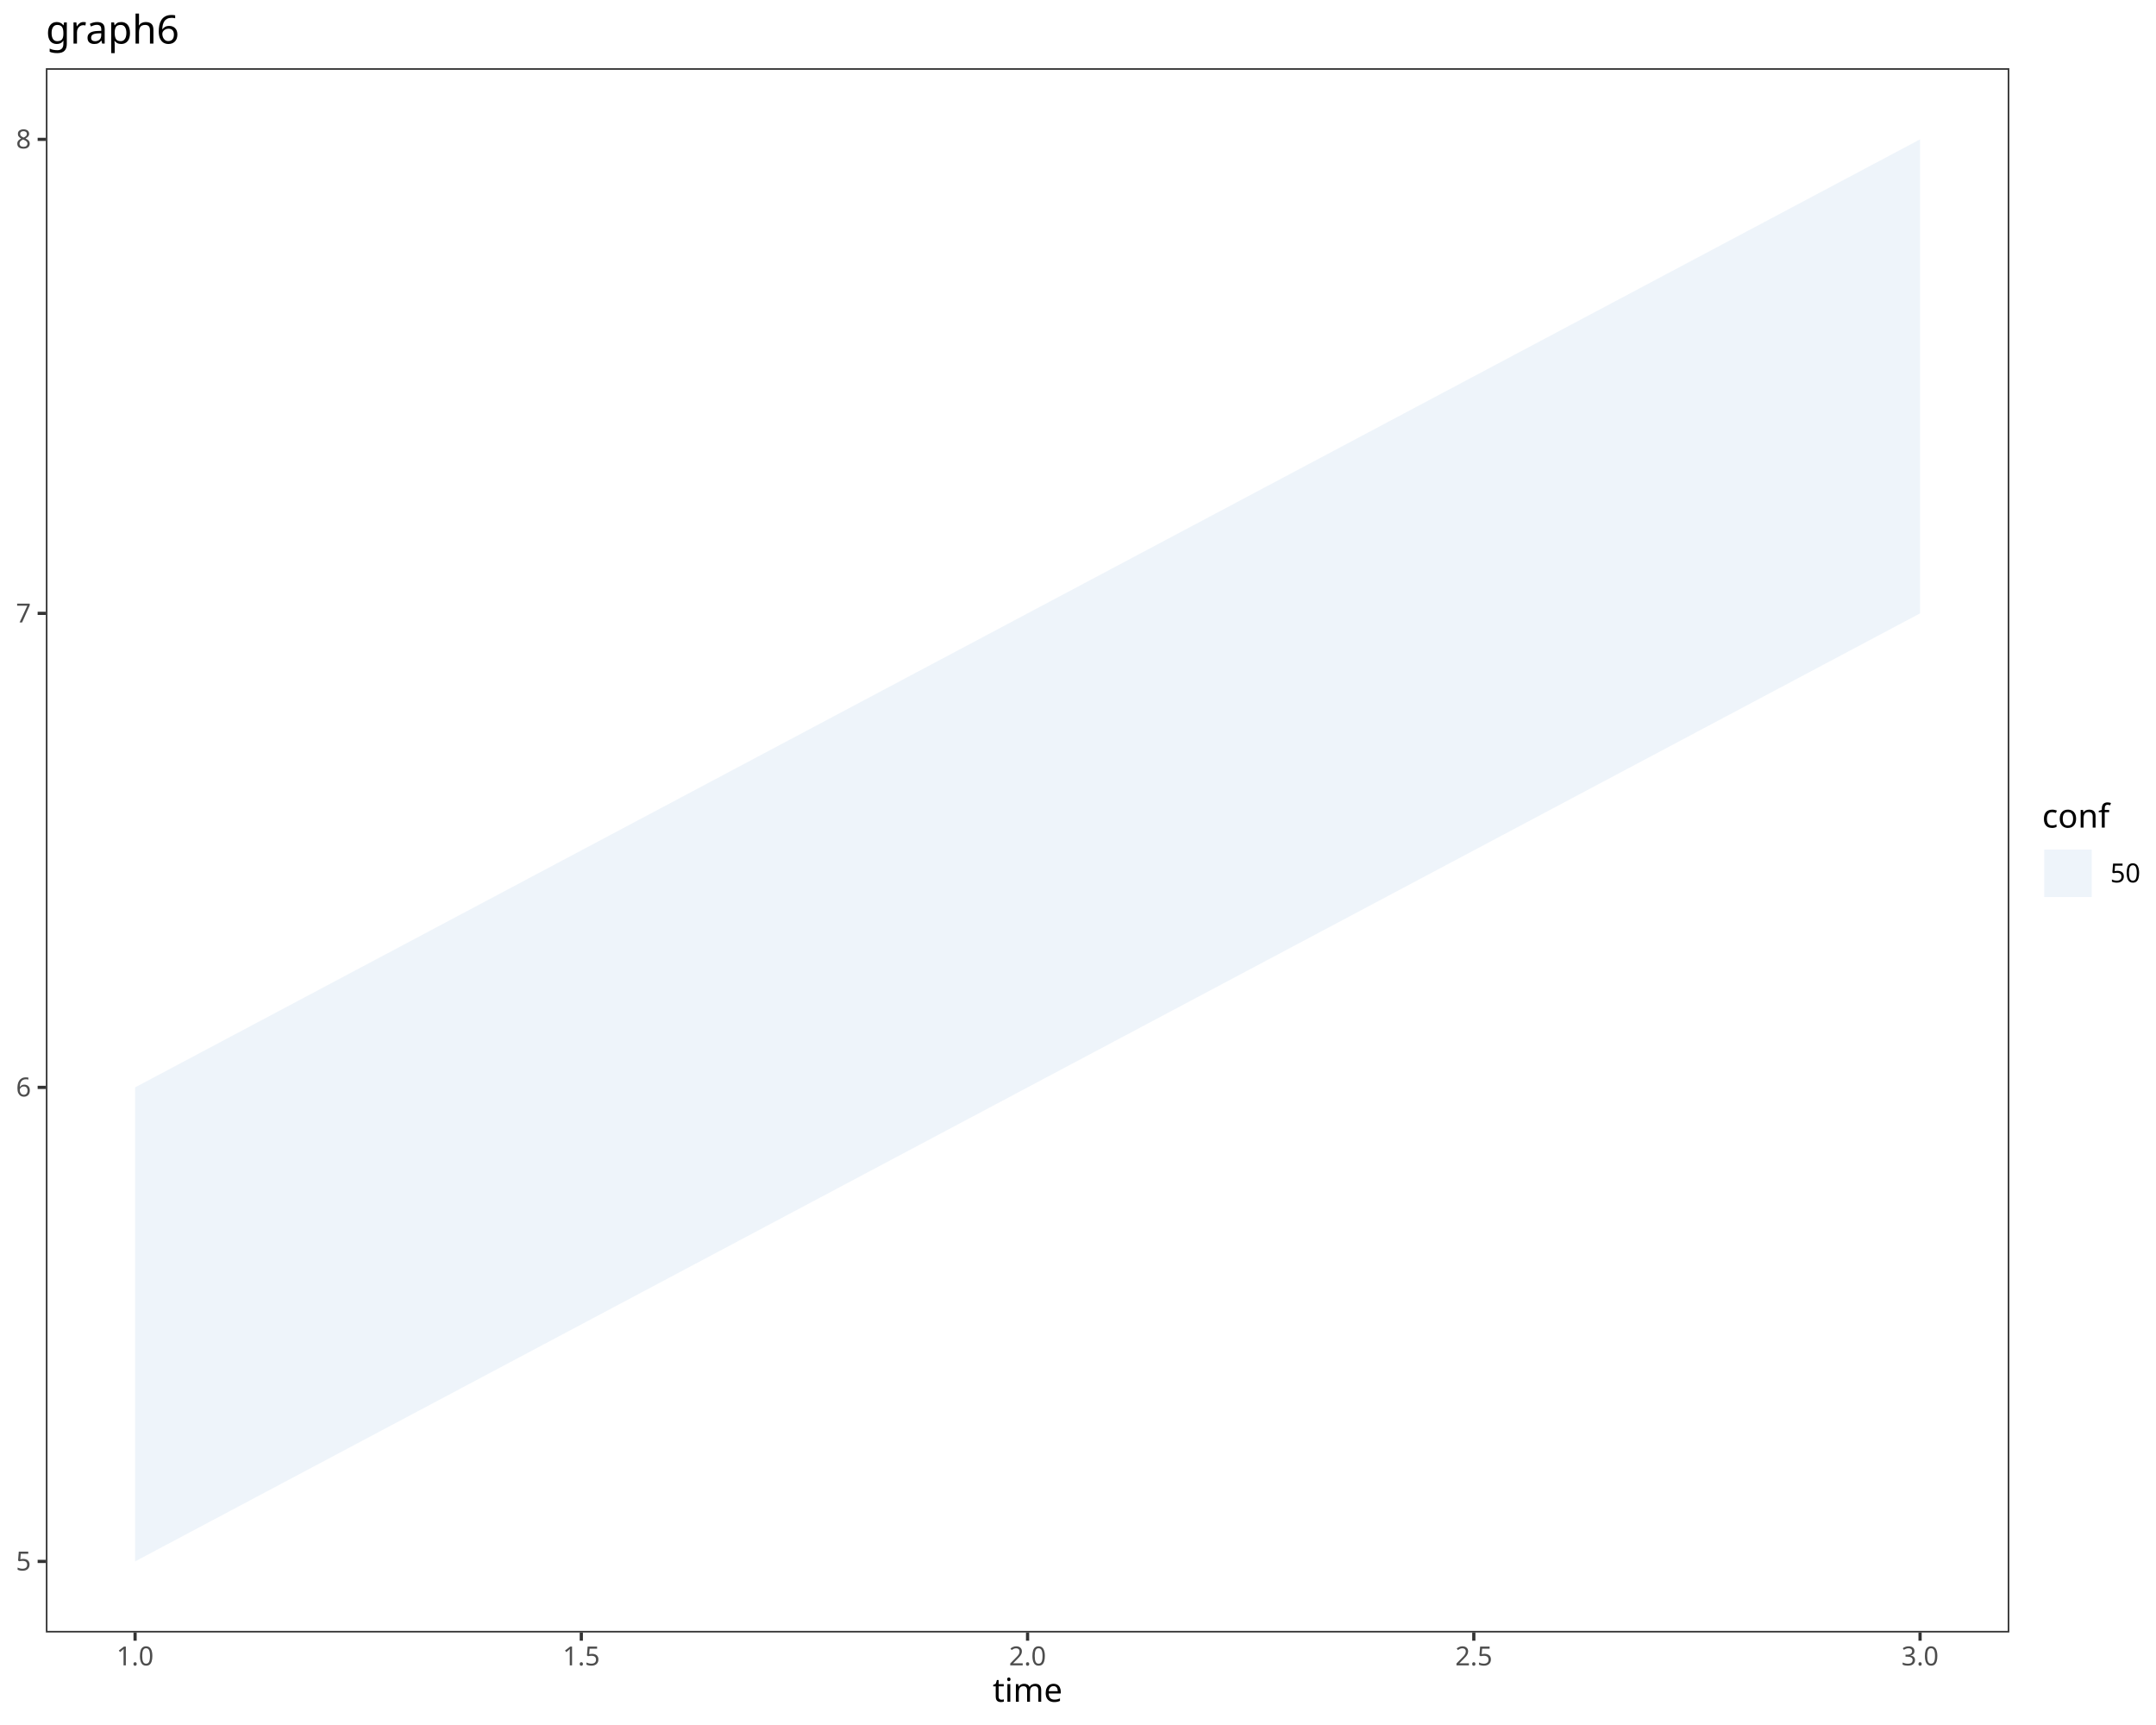
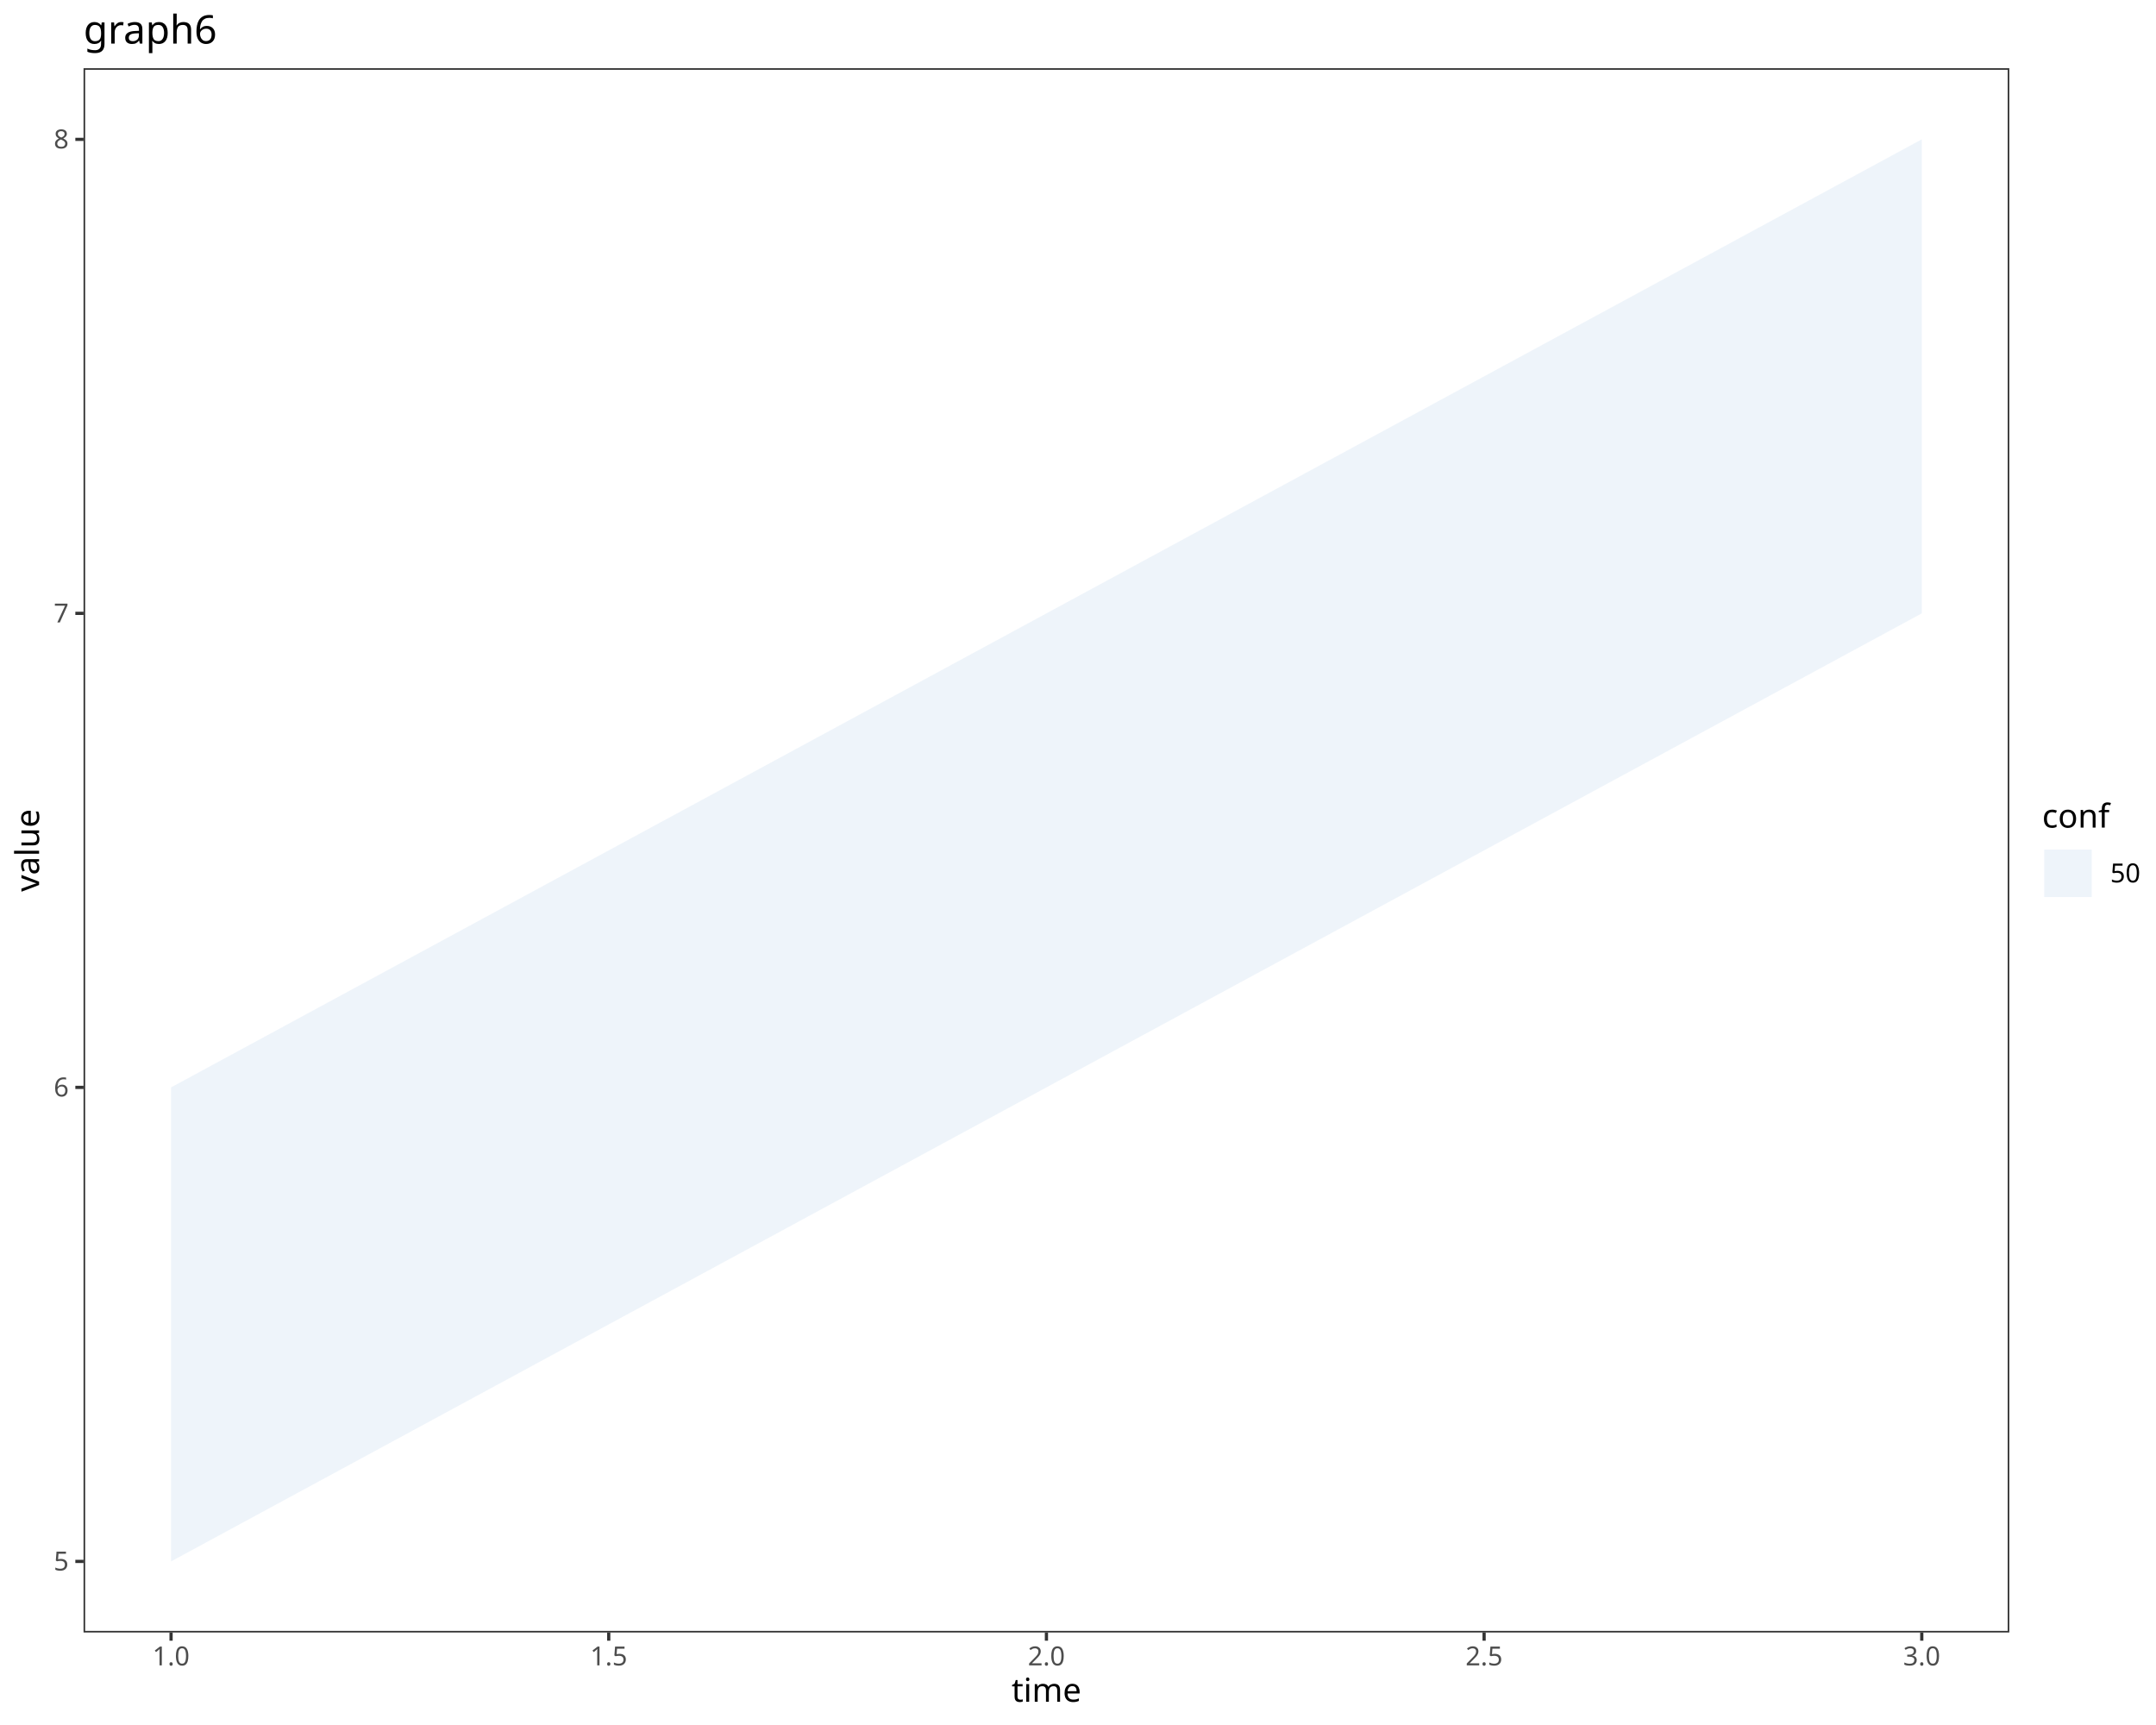
<svg xmlns="http://www.w3.org/2000/svg" class="svglite" data-engine-version="2.0" width="720.00pt" height="576.00pt" viewBox="0 0 720.00 576.00">
  <defs>
    <style type="text/css">
    .svglite line, .svglite polyline, .svglite polygon, .svglite path, .svglite rect, .svglite circle {
      fill: none;
      stroke: #000000;
      stroke-linecap: round;
      stroke-linejoin: round;
      stroke-miterlimit: 10.00;
    }
  </style>
  </defs>
  <rect width="100%" height="100%" style="stroke: none; fill: #FFFFFF;" />
  <defs>
    <clipPath id="cpMC4wMHw3MjAuMDB8MC4wMHw1NzYuMDA=">
      <rect x="0.00" y="0.00" width="720.00" height="576.00" />
    </clipPath>
  </defs>
  <g clip-path="url(#cpMC4wMHw3MjAuMDB8MC4wMHw1NzYuMDA=)">
-     <rect x="0.00" y="0.00" width="720.00" height="576.00" style="stroke-width: 1.07; stroke: #FFFFFF; fill: #FFFFFF;" />
+     <rect x="-0" y="0.00" width="720.00" height="576.00" style="stroke-width: 1.07; stroke: #FFFFFF; fill: #FFFFFF;" />
  </g>
  <defs>
-     <clipPath id="cpMTUuMzF8NjcxLjAxfDIyLjc4fDU0NS4xMQ==">
-       <rect x="15.31" y="22.78" width="655.71" height="522.33" />
+     <clipPath id="cpMjcuOTB8NjcxLjAxfDIyLjc4fDU0NS4xMQ==">
+       <rect x="27.90" y="22.78" width="643.11" height="522.33" />
    </clipPath>
  </defs>
-   <g clip-path="url(#cpMTUuMzF8NjcxLjAxfDIyLjc4fDU0NS4xMQ==)">
-     <rect x="15.31" y="22.78" width="655.71" height="522.33" style="stroke-width: 1.07; stroke: none; fill: #FFFFFF;" />
-     <polygon points="45.11,363.09 343.16,204.81 641.21,46.53 641.21,204.81 343.16,363.09 45.11,521.37 " style="stroke-width: 0.00; stroke: none; stroke-linecap: butt; fill: #DEEBF7; fill-opacity: 0.50;" />
-     <polyline points="45.11,363.09 343.16,204.81 641.21,46.53 " style="stroke-width: 1.07; stroke: none; stroke-linecap: butt;" />
-     <polyline points="641.21,204.81 343.16,363.09 45.11,521.37 " style="stroke-width: 1.07; stroke: none; stroke-linecap: butt;" />
-     <rect x="15.31" y="22.78" width="655.71" height="522.33" style="stroke-width: 1.07; stroke: #333333;" />
+   <g clip-path="url(#cpMjcuOTB8NjcxLjAxfDIyLjc4fDU0NS4xMQ==)">
+     <rect x="27.90" y="22.78" width="643.11" height="522.33" style="stroke-width: 1.07; stroke: none; fill: #FFFFFF;" />
+     <polygon points="57.13,363.09 349.46,204.81 641.78,46.53 641.78,204.81 349.46,363.09 57.13,521.37 " style="stroke-width: 0.00; stroke: none; stroke-linecap: butt; fill: #DEEBF7; fill-opacity: 0.50;" />
+     <polyline points="57.13,363.09 349.46,204.81 641.78,46.53 " style="stroke-width: 1.07; stroke: none; stroke-linecap: butt;" />
+     <polyline points="641.78,204.81 349.46,363.09 57.13,521.37 " style="stroke-width: 1.07; stroke: none; stroke-linecap: butt;" />
+     <rect x="27.90" y="22.78" width="643.11" height="522.33" style="stroke-width: 1.07; stroke: #333333;" />
  </g>
  <g clip-path="url(#cpMC4wMHw3MjAuMDB8MC4wMHw1NzYuMDA=)">
-     <text x="10.37" y="524.40" text-anchor="end" style="font-size: 8.80px; fill: #4D4D4D; font-family: sans;" textLength="4.89px" lengthAdjust="spacingAndGlyphs">5</text>
-     <text x="10.37" y="366.12" text-anchor="end" style="font-size: 8.80px; fill: #4D4D4D; font-family: sans;" textLength="4.89px" lengthAdjust="spacingAndGlyphs">6</text>
-     <text x="10.37" y="207.84" text-anchor="end" style="font-size: 8.80px; fill: #4D4D4D; font-family: sans;" textLength="4.89px" lengthAdjust="spacingAndGlyphs">7</text>
-     <text x="10.37" y="49.55" text-anchor="end" style="font-size: 8.80px; fill: #4D4D4D; font-family: sans;" textLength="4.89px" lengthAdjust="spacingAndGlyphs">8</text>
-     <polyline points="12.57,521.37 15.31,521.37 " style="stroke-width: 1.07; stroke: #333333; stroke-linecap: butt;" />
-     <polyline points="12.57,363.09 15.31,363.09 " style="stroke-width: 1.07; stroke: #333333; stroke-linecap: butt;" />
-     <polyline points="12.57,204.81 15.31,204.81 " style="stroke-width: 1.07; stroke: #333333; stroke-linecap: butt;" />
-     <polyline points="12.57,46.53 15.31,46.53 " style="stroke-width: 1.07; stroke: #333333; stroke-linecap: butt;" />
-     <polyline points="45.11,547.85 45.11,545.11 " style="stroke-width: 1.07; stroke: #333333; stroke-linecap: butt;" />
-     <polyline points="194.13,547.85 194.13,545.11 " style="stroke-width: 1.07; stroke: #333333; stroke-linecap: butt;" />
-     <polyline points="343.16,547.85 343.16,545.11 " style="stroke-width: 1.07; stroke: #333333; stroke-linecap: butt;" />
-     <polyline points="492.18,547.85 492.18,545.11 " style="stroke-width: 1.07; stroke: #333333; stroke-linecap: butt;" />
-     <polyline points="641.21,547.85 641.21,545.11 " style="stroke-width: 1.07; stroke: #333333; stroke-linecap: butt;" />
-     <text x="45.11" y="556.10" text-anchor="middle" style="font-size: 8.80px; fill: #4D4D4D; font-family: sans;" textLength="12.23px" lengthAdjust="spacingAndGlyphs">1.0</text>
-     <text x="194.13" y="556.10" text-anchor="middle" style="font-size: 8.80px; fill: #4D4D4D; font-family: sans;" textLength="12.23px" lengthAdjust="spacingAndGlyphs">1.5</text>
-     <text x="343.16" y="556.10" text-anchor="middle" style="font-size: 8.80px; fill: #4D4D4D; font-family: sans;" textLength="12.23px" lengthAdjust="spacingAndGlyphs">2.0</text>
-     <text x="492.18" y="556.10" text-anchor="middle" style="font-size: 8.80px; fill: #4D4D4D; font-family: sans;" textLength="12.23px" lengthAdjust="spacingAndGlyphs">2.5</text>
-     <text x="641.21" y="556.10" text-anchor="middle" style="font-size: 8.80px; fill: #4D4D4D; font-family: sans;" textLength="12.23px" lengthAdjust="spacingAndGlyphs">3.0</text>
-     <text x="343.16" y="568.24" text-anchor="middle" style="font-size: 11.00px; font-family: sans;" textLength="20.78px" lengthAdjust="spacingAndGlyphs">time</text>
+     <text x="22.97" y="524.40" text-anchor="end" style="font-size: 8.80px; fill: #4D4D4D; font-family: sans;" textLength="4.89px" lengthAdjust="spacingAndGlyphs">5</text>
+     <text x="22.97" y="366.12" text-anchor="end" style="font-size: 8.80px; fill: #4D4D4D; font-family: sans;" textLength="4.89px" lengthAdjust="spacingAndGlyphs">6</text>
+     <text x="22.97" y="207.84" text-anchor="end" style="font-size: 8.80px; fill: #4D4D4D; font-family: sans;" textLength="4.89px" lengthAdjust="spacingAndGlyphs">7</text>
+     <text x="22.97" y="49.55" text-anchor="end" style="font-size: 8.80px; fill: #4D4D4D; font-family: sans;" textLength="4.89px" lengthAdjust="spacingAndGlyphs">8</text>
+     <polyline points="25.16,521.37 27.90,521.37 " style="stroke-width: 1.07; stroke: #333333; stroke-linecap: butt;" />
+     <polyline points="25.16,363.09 27.90,363.09 " style="stroke-width: 1.07; stroke: #333333; stroke-linecap: butt;" />
+     <polyline points="25.16,204.81 27.90,204.81 " style="stroke-width: 1.07; stroke: #333333; stroke-linecap: butt;" />
+     <polyline points="25.16,46.53 27.90,46.53 " style="stroke-width: 1.07; stroke: #333333; stroke-linecap: butt;" />
+     <polyline points="57.13,547.85 57.13,545.11 " style="stroke-width: 1.07; stroke: #333333; stroke-linecap: butt;" />
+     <polyline points="203.29,547.85 203.29,545.11 " style="stroke-width: 1.07; stroke: #333333; stroke-linecap: butt;" />
+     <polyline points="349.46,547.85 349.46,545.11 " style="stroke-width: 1.07; stroke: #333333; stroke-linecap: butt;" />
+     <polyline points="495.62,547.85 495.62,545.11 " style="stroke-width: 1.07; stroke: #333333; stroke-linecap: butt;" />
+     <polyline points="641.78,547.85 641.78,545.11 " style="stroke-width: 1.07; stroke: #333333; stroke-linecap: butt;" />
+     <text x="57.13" y="556.10" text-anchor="middle" style="font-size: 8.80px; fill: #4D4D4D; font-family: sans;" textLength="12.23px" lengthAdjust="spacingAndGlyphs">1.0</text>
+     <text x="203.29" y="556.10" text-anchor="middle" style="font-size: 8.80px; fill: #4D4D4D; font-family: sans;" textLength="12.23px" lengthAdjust="spacingAndGlyphs">1.5</text>
+     <text x="349.46" y="556.10" text-anchor="middle" style="font-size: 8.80px; fill: #4D4D4D; font-family: sans;" textLength="12.23px" lengthAdjust="spacingAndGlyphs">2.0</text>
+     <text x="495.62" y="556.10" text-anchor="middle" style="font-size: 8.80px; fill: #4D4D4D; font-family: sans;" textLength="12.23px" lengthAdjust="spacingAndGlyphs">2.5</text>
+     <text x="641.78" y="556.10" text-anchor="middle" style="font-size: 8.80px; fill: #4D4D4D; font-family: sans;" textLength="12.23px" lengthAdjust="spacingAndGlyphs">3.0</text>
+     <text x="349.46" y="568.24" text-anchor="middle" style="font-size: 11.00px; font-family: sans;" textLength="20.78px" lengthAdjust="spacingAndGlyphs">time</text>
+     <text transform="translate(13.05,283.95) rotate(-90)" text-anchor="middle" style="font-size: 11.00px; font-family: sans;" textLength="26.30px" lengthAdjust="spacingAndGlyphs">value</text>
    <rect x="681.97" y="267.64" width="32.55" height="32.61" style="stroke-width: 1.07; stroke: none; fill: #FFFFFF;" />
    <text x="681.97" y="276.35" style="font-size: 11.00px; font-family: sans;" textLength="20.80px" lengthAdjust="spacingAndGlyphs">conf</text>
    <rect x="681.97" y="282.97" width="17.28" height="17.28" style="stroke-width: 1.07; stroke: none; fill: #FFFFFF;" />
    <rect x="682.68" y="283.68" width="15.86" height="15.86" style="stroke-width: 1.07; stroke: none; stroke-linecap: butt; stroke-linejoin: miter; fill: #DEEBF7; fill-opacity: 0.50;" />
    <text x="704.73" y="294.64" style="font-size: 8.80px; font-family: sans;" textLength="9.79px" lengthAdjust="spacingAndGlyphs">50</text>
-     <text x="15.31" y="14.56" style="font-size: 13.20px; font-family: sans;" textLength="41.10px" lengthAdjust="spacingAndGlyphs">graph6</text>
+     <text x="27.90" y="14.56" style="font-size: 13.20px; font-family: sans;" textLength="41.10px" lengthAdjust="spacingAndGlyphs">graph6</text>
  </g>
</svg>
